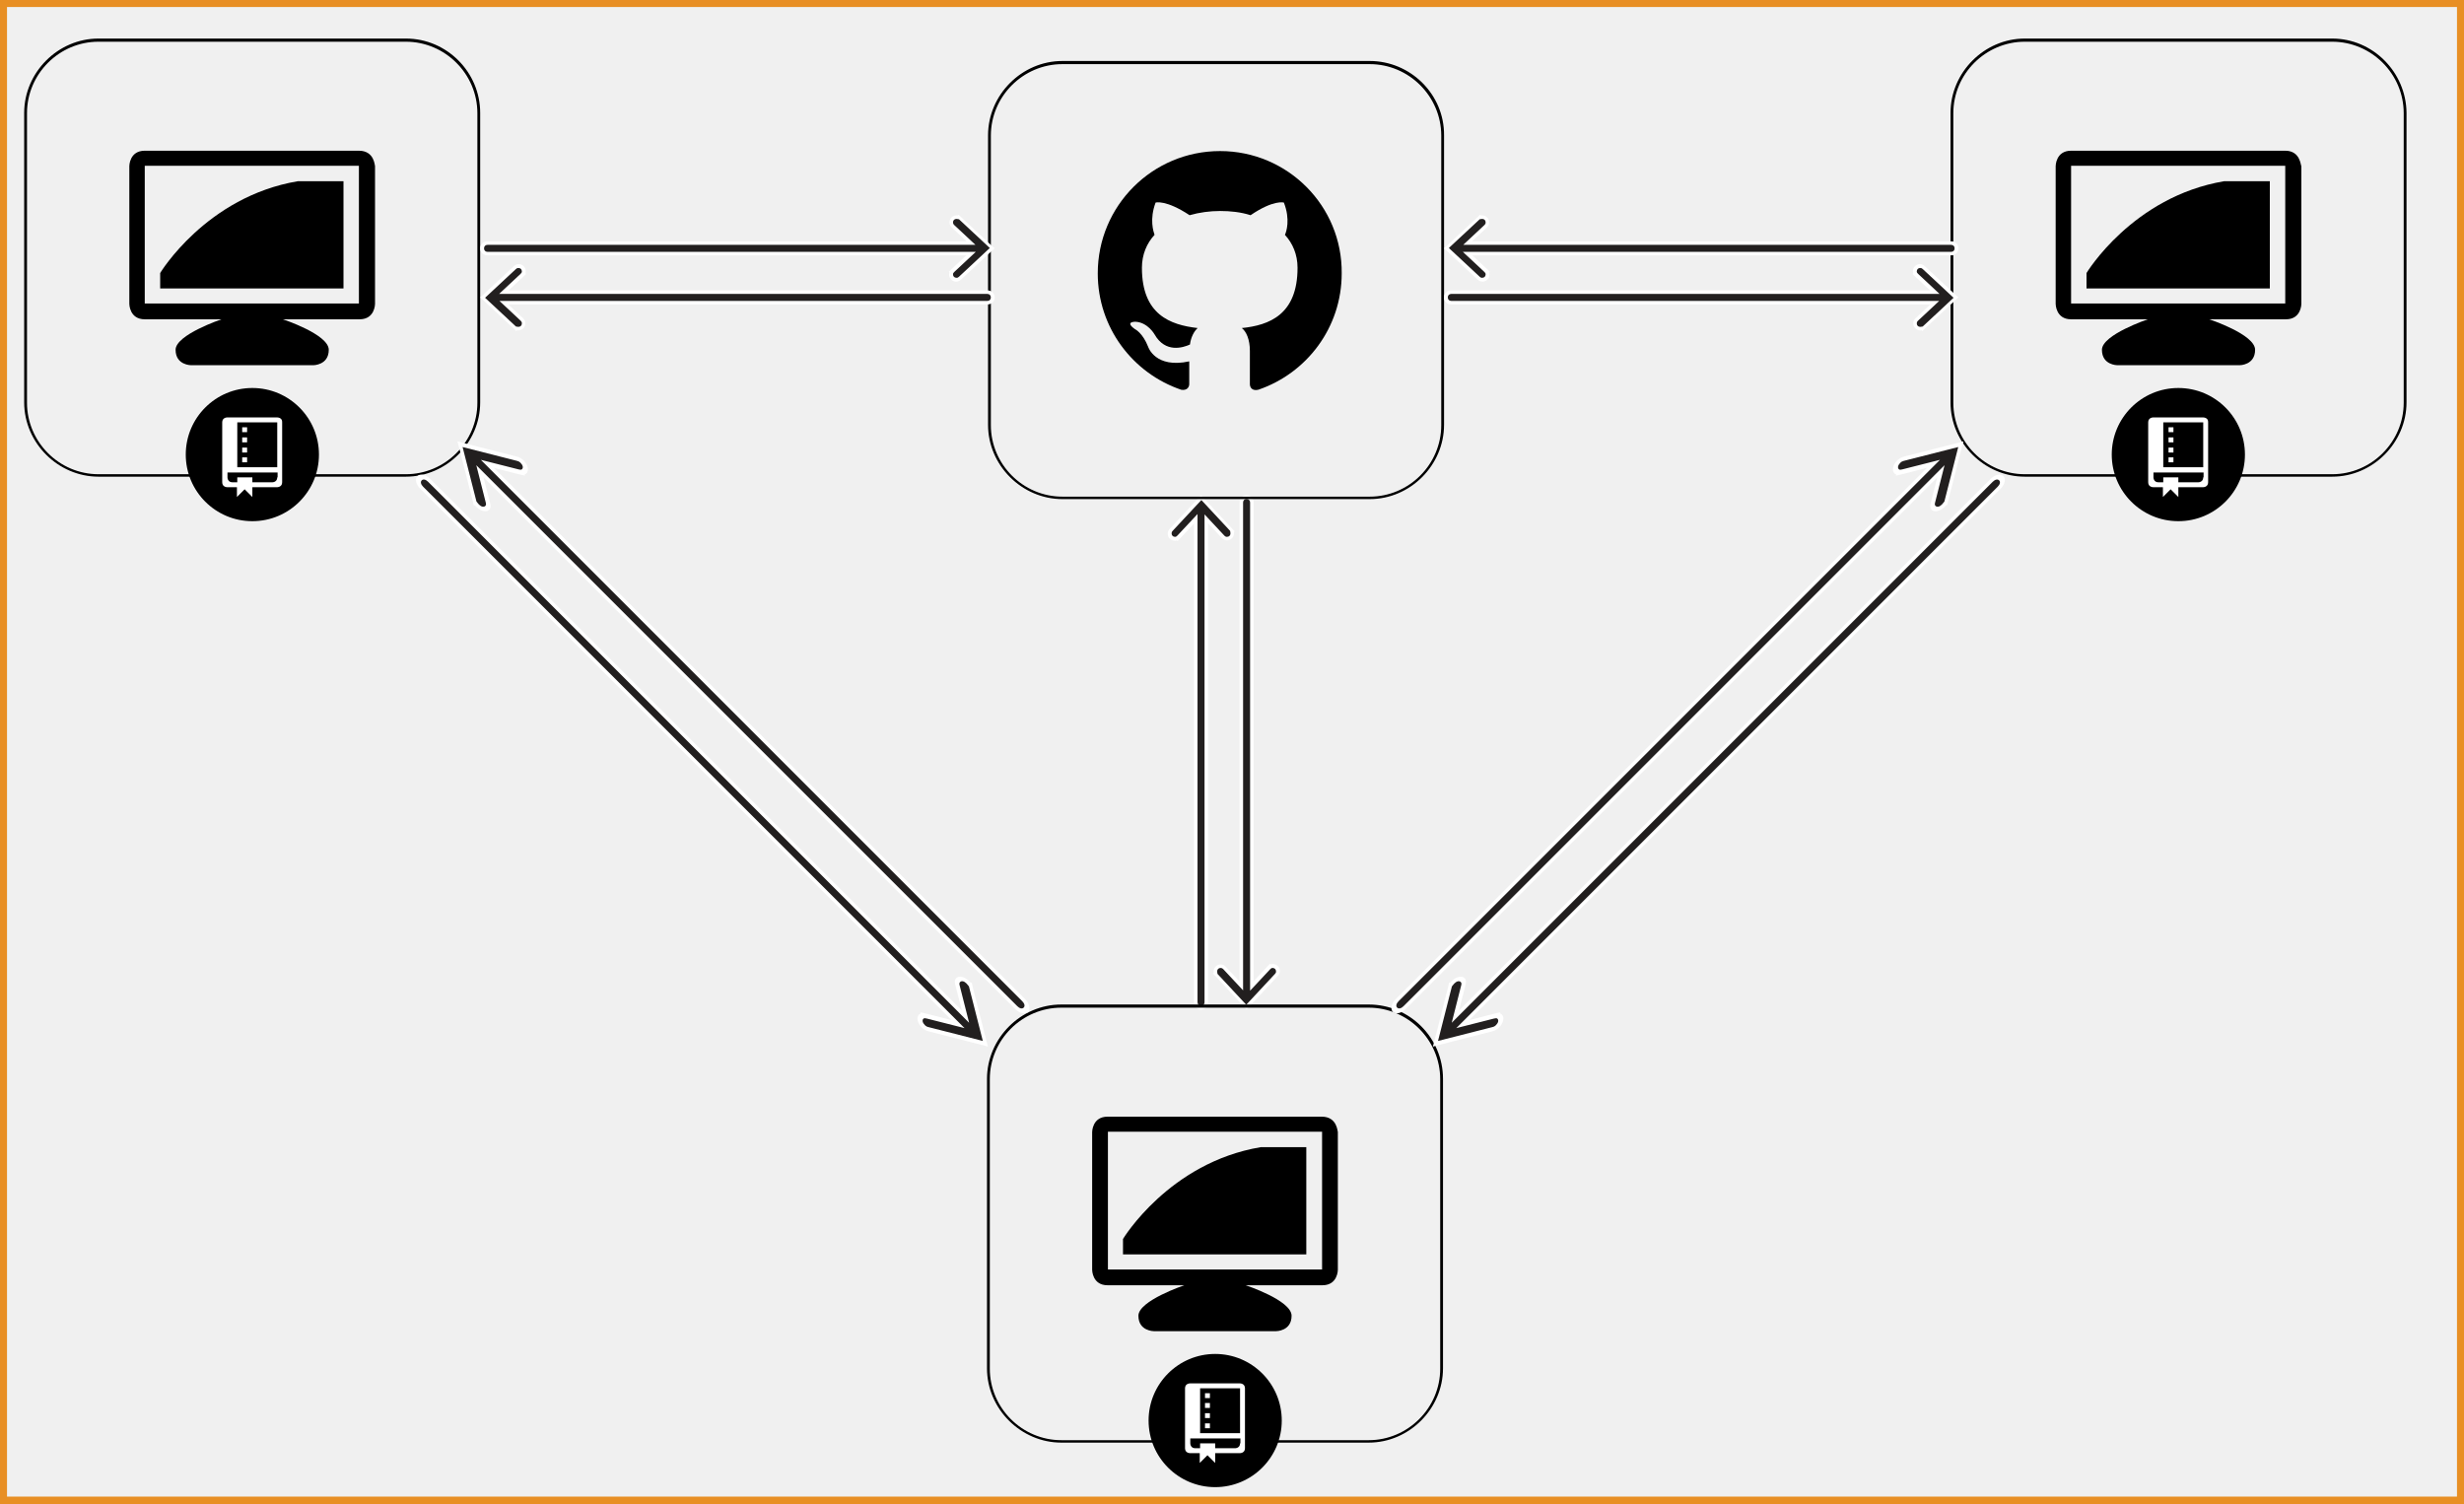
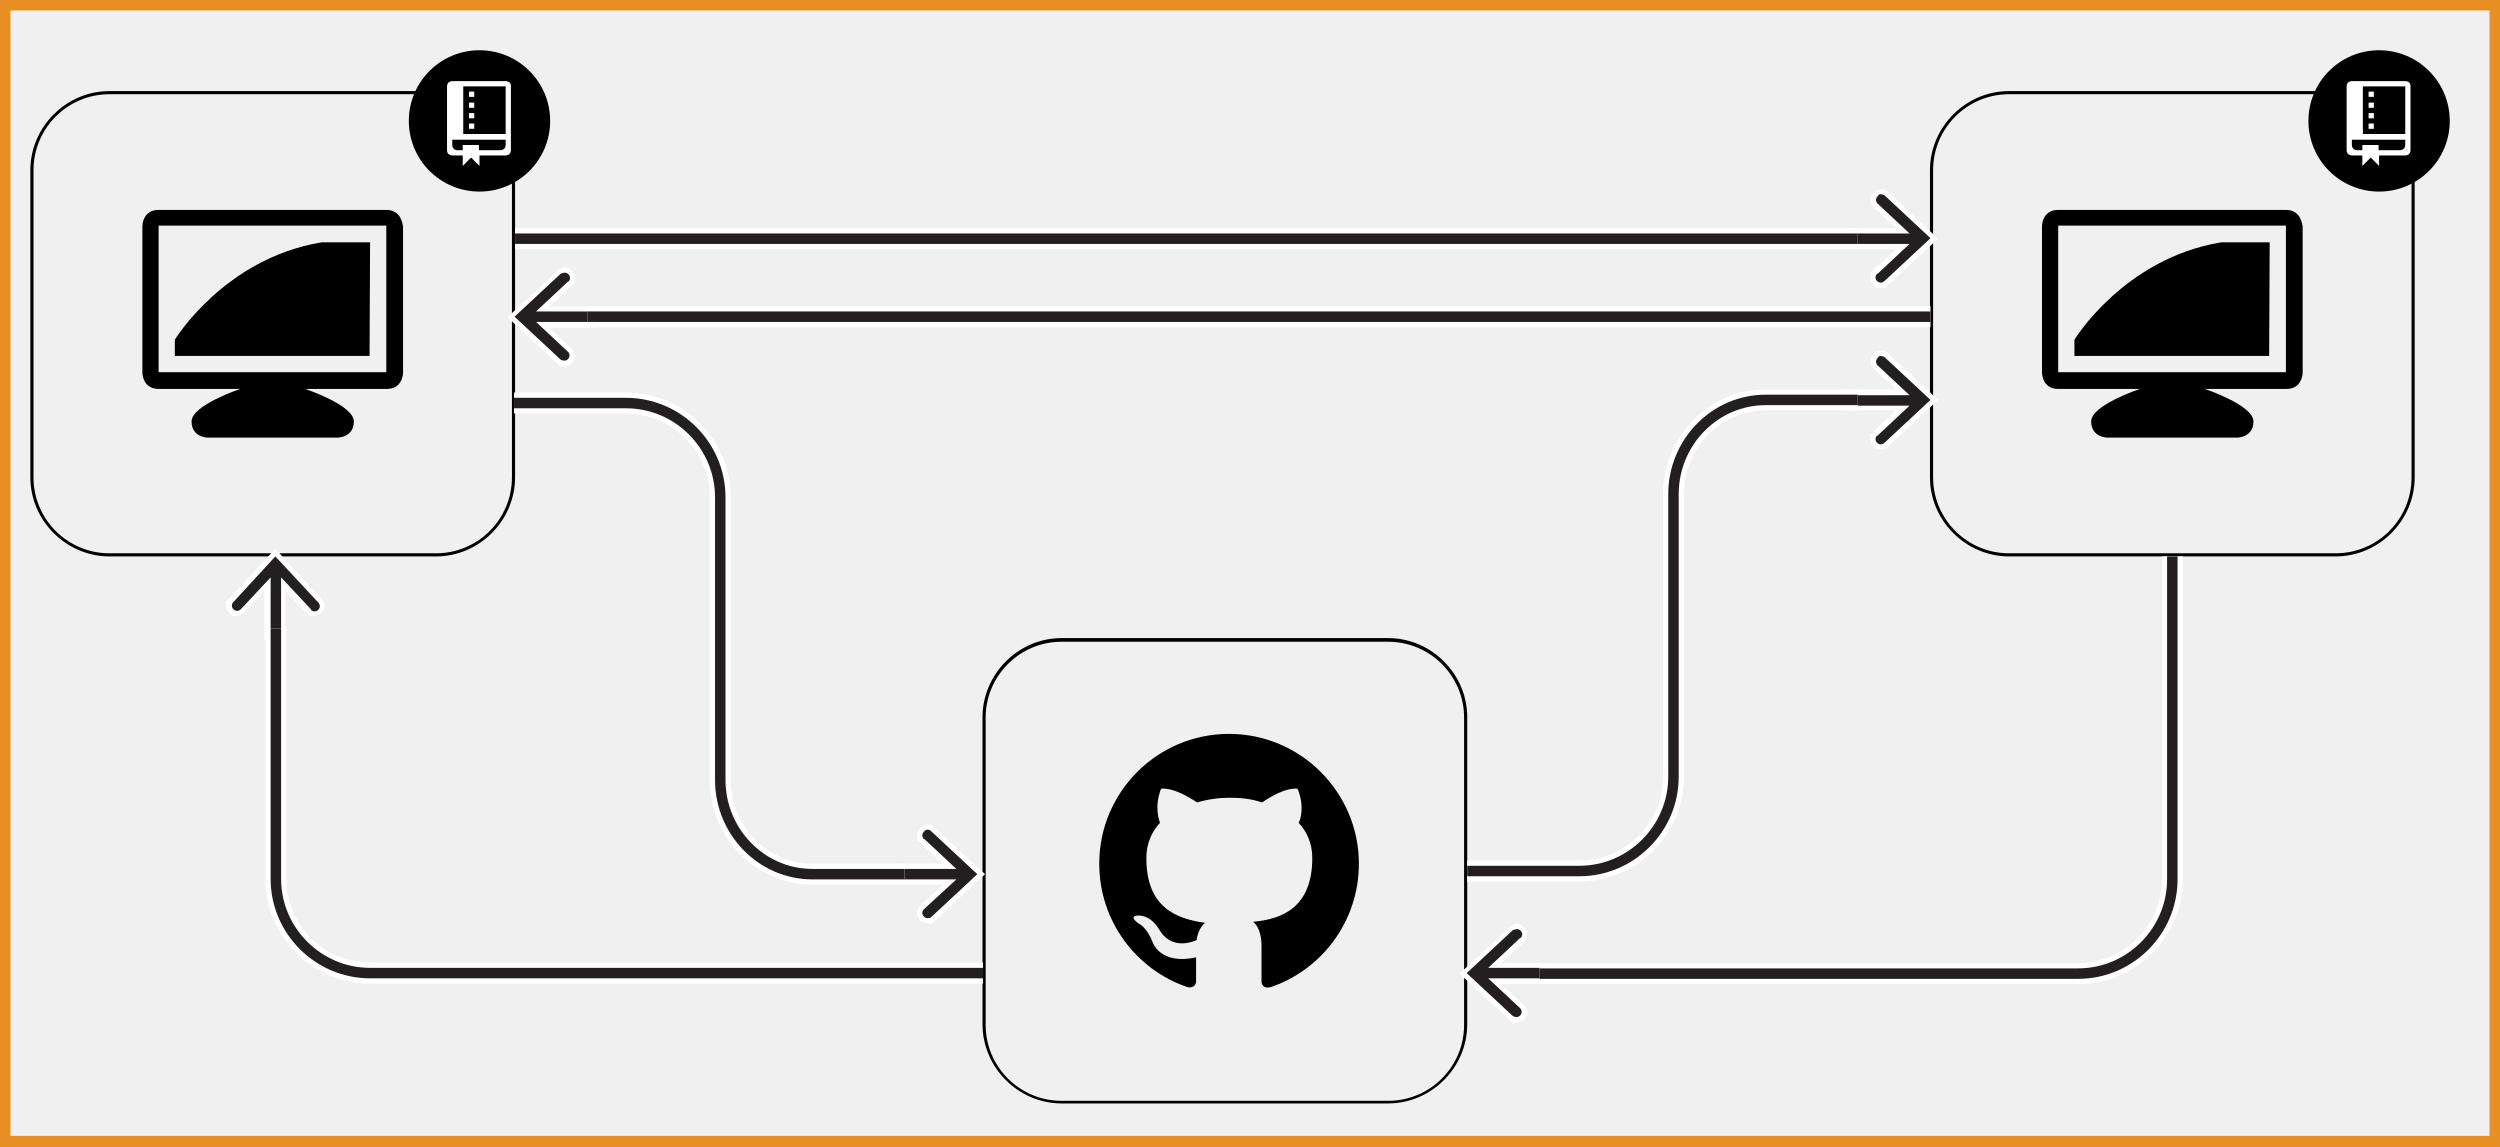
- <svg xmlns="http://www.w3.org/2000/svg" xmlns:xlink="http://www.w3.org/1999/xlink" version="1.1" id="Layer_1" x="0px" y="0px" viewBox="-218 14 703 429" enable-background="new -218 14 703 429" xml:space="preserve">
-   <symbol id="New_Symbol" viewBox="-73.4 -9.6 146.8 19.1">
-     <use xlink:href="#arrow" width="146.8" height="19.1" x="-73.4" y="-9.6" transform="matrix(1 0 0 1 1.955004e-04 -1.818989e-12)" overflow="visible" />
-   </symbol>
+ <svg xmlns="http://www.w3.org/2000/svg" version="1.1" id="Layer_1" x="0px" y="0px" viewBox="-218 97.6 477.6 219" enable-background="new -218 97.6 477.6 219" xml:space="preserve">
  <symbol id="arrow" viewBox="-73.4 -9.6 146.8 19.1">
    <g>
      <path fill="#221F1F" d="M62.5,9c0.4,0,0.8-0.2,1.1-0.4l9.2-8.5l-9.6-8.9l-0.1,0.1c-0.2-0.1-0.4-0.1-0.6-0.1    c-0.8,0-1.5,0.7-1.5,1.5c0,0.4,0.2,0.8,0.4,1.1l5.2,4.9h-138c-0.8,0-1.5,0.7-1.5,1.5s0.7,1.5,1.5,1.5h138L61,6.9L61.1,7    c-0.1,0.2-0.2,0.5-0.2,0.7C61,8.3,61.7,9,62.5,9z" />
      <path fill="#FFFFFF" d="M62.5-8.4c-0.6,0-1,0.4-1,1c0,0.3,0.1,0.5,0.3,0.7L67.9-1H-71.3c-0.6,0-1,0.4-1,1s0.4,1,1,1H68l-6.1,5.7    l0,0c-0.2,0.2-0.4,0.4-0.4,0.7c0,0.6,0.4,1,1,1c0.3,0,0.5-0.1,0.7-0.3l0,0L72-0.1l-8.8-8.2l0,0C63-8.3,62.8-8.4,62.5-8.4     M63.1-9.6l0.7,0.7l8.8,8.2L73.4,0l-0.8,0.7l-8.8,8.2c-0.4,0.4-0.9,0.6-1.4,0.6c-1.1,0-2-0.9-2-2c0-0.2,0-0.4,0.1-0.6l-0.2-0.2    L61,6l4.3-4H-71.4c-1.1,0-2-0.9-2-2s0.9-2,2-2H65.4l-4.3-4c-0.4-0.4-0.6-0.9-0.6-1.4c0-1.1,0.9-2,2-2c0.1,0,0.3,0,0.4,0L63.1-9.6    L63.1-9.6z" />
    </g>
  </symbol>
  <g id="boundary">
-     <path fill="none" stroke="#E88F24" stroke-width="4" stroke-miterlimit="10" d="M-218,14v429h703V14H-218z" />
+     <path fill="none" stroke="#E88F24" stroke-width="4" stroke-miterlimit="10" d="M-218,97.6v219h477.6v-219H-218z" />
  </g>
-   <g id="base">
-     <path d="M647.6,264.1H644v3.6h3.6V264.1z M647.6,257H644v3.6h3.6V257z M669,249.9h-35.7c0,0-3.6,0-3.6,3.6v42.8   c0,3.6,3.6,3.6,3.6,3.6h7.1v7.1l5.4-5.4l5.4,5.4v-7.1H669c0,0,3.6-0.1,3.6-3.6v-42.8C672.6,249.9,669,249.9,669,249.9z M669,292.7   c0,3.4-3.6,3.6-3.6,3.6h-14.3v-3.6h-10.7v3.6h-3.6c-3.6,0-3.6-3.6-3.6-3.6v-3.6H669V292.7z M669,285.5h-28.5v-32.1H669V285.5z    M647.6,278.4H644v3.6h3.6V278.4z M647.6,271.3H644v3.6h3.6V271.3z" />
-     <text transform="matrix(1 0 0 1 625.6602 354.5335)" fill="#221F1F" font-family="'HelveticaNeue-Light'" font-size="22.015">Repo</text>
-     <g id="border_4_">
-       <path d="M688.9,224.5c9.6,0,17.5,7.9,17.5,17.5v71c0,9.6-7.9,17.5-17.5,17.5h-75.4c-9.6,0-17.5-7.9-17.5-17.5v-71    c0-9.6,7.9-17.5,17.5-17.5H688.9 M688.9,223.7h-75.4c-10,0-18.2,8.3-18.2,18.2v71c0,10,8.3,18.2,18.2,18.2h75.4    c10,0,18.2-8.3,18.2-18.2v-71C707.1,231.9,698.9,223.7,688.9,223.7L688.9,223.7z" />
+   <g>
+     <path d="M16.8,237.8C3.1,237.8-8,248.9-8,262.6c0,11,7.1,20.3,16.9,23.6c1.2,0.2,1.6-0.6,1.6-1.1s0-2.6,0-4.6   c-6.9,1.5-8.3-2.9-8.3-2.9c-1.1-2.9-2.7-3.6-2.7-3.6c-2.2-1.6,0.1-1.5,0.1-1.5c2.5,0.1,3.8,2.6,3.8,2.6c2.2,3.8,5.8,2.7,7.2,2.1   c0.2-1.6,0.9-2.7,1.6-3.3C6.7,273.1,1,271,1,261.5c0-2.7,1-5,2.6-6.7c-0.2-0.6-1.1-3.1,0.2-6.5c0,0,2.1-0.6,6.9,2.6   c2-0.6,4.1-0.9,6.2-0.9s4.2,0.2,6.2,0.9c4.7-3.2,6.8-2.6,6.8-2.6c1.4,3.4,0.5,6,0.2,6.5c1.6,1.7,2.6,4,2.6,6.7   c0,9.5-5.8,11.7-11.3,12.2c0.9,0.7,1.6,2.3,1.6,4.6c0,3.3,0,6,0,6.8c0,0.6,0.4,1.4,1.7,1.1c9.8-3.3,16.9-12.6,16.9-23.6   C41.6,249,30.5,237.8,16.8,237.8z" />
+     <g id="border_1_">
+       <path d="M47.2,220.2c8,0,14.5,6.5,14.5,14.5v58.7c0,8-6.5,14.5-14.5,14.5h-62.4c-8,0-14.5-6.5-14.5-14.5v-58.7    c0-8,6.5-14.5,14.5-14.5L47.2,220.2 M47.2,219.5h-62.4c-8.3,0-15.1,6.9-15.1,15.1v58.7c0,8.3,6.9,15.1,15.1,15.1h62.4    c8.3,0,15.1-6.9,15.1-15.1v-58.7C62.3,226.3,55.4,219.5,47.2,219.5L47.2,219.5z" />
    </g>
  </g>
-   <text transform="matrix(1.0483 0 0 1 602.9092 198.0791)" fill="#231F20" font-family="'ApexNew-Book'" font-size="11.709">Clone</text>
-   <use xlink:href="#arrow" width="146.8" height="19.1" x="-73.4" y="-9.6" transform="matrix(4.489659e-11 1 1 -4.489659e-11 137.6634 228.6665)" overflow="visible" />
-   <use xlink:href="#arrow" width="146.8" height="19.1" x="-73.4" y="-9.6" transform="matrix(-1.346898e-10 -1 -1 1.346898e-10 124.6634 228.6665)" overflow="visible" />
  <g>
-     <path d="M130.1,57.1c-19.3,0-34.9,15.6-34.9,34.9c0,15.5,10,28.5,23.8,33.2c1.7,0.3,2.3-0.8,2.3-1.6c0-0.8,0-3.6,0-6.5   c-9.7,2.1-11.7-4.1-11.7-4.1c-1.6-4.1-3.8-5.1-3.8-5.1c-3.1-2.2,0.2-2.1,0.2-2.1c3.5,0.2,5.4,3.6,5.4,3.6c3.1,5.4,8.1,3.8,10.1,2.9   c0.3-2.2,1.2-3.8,2.2-4.7c-7.8-0.9-15.9-3.8-15.9-17.2c0-3.8,1.4-7,3.6-9.4c-0.3-0.9-1.5-4.4,0.3-9.2c0,0,2.9-0.9,9.7,3.6   c2.8-0.8,5.8-1.2,8.7-1.2c2.9,0,5.9,0.3,8.7,1.2c6.6-4.5,9.5-3.6,9.5-3.6c1.9,4.8,0.7,8.4,0.3,9.2c2.2,2.4,3.6,5.6,3.6,9.4   c0,13.4-8.1,16.4-15.9,17.2c1.3,1,2.3,3.3,2.3,6.5c0,4.7,0,8.4,0,9.5c0,0.9,0.6,2,2.4,1.6c13.8-4.7,23.8-17.7,23.8-33.2   C165,72.8,149.4,57.1,130.1,57.1z" />
-     <g id="border_1_">
-       <path d="M172.8,32.3c11.2,0,20.4,9.2,20.4,20.4v82.6c0,11.2-9.2,20.4-20.4,20.4H85.1c-11.2,0-20.4-9.2-20.4-20.4V52.7    c0-11.2,9.2-20.4,20.4-20.4L172.8,32.3 M172.8,31.4H85.1c-11.6,0-21.2,9.7-21.2,21.2v82.6c0,11.6,9.7,21.2,21.2,21.2h87.7    c11.6,0,21.2-9.7,21.2-21.2V52.6C194.1,40.9,184.4,31.4,172.8,31.4L172.8,31.4z" />
+     <g>
+       <g id="border_2_">
+         <path d="M228.2,115.6c8,0,14.5,6.5,14.5,14.5v58.7c0,8-6.5,14.5-14.5,14.5h-62.4c-8,0-14.5-6.5-14.5-14.5v-58.7     c0-8,6.5-14.5,14.5-14.5H228.2 M228.2,115h-62.4c-8.3,0-15.1,6.9-15.1,15.1v58.7c0,8.3,6.9,15.1,15.1,15.1h62.4     c8.3,0,15.1-6.9,15.1-15.1v-58.7C243.2,121.8,236.5,115,228.2,115L228.2,115z" />
+       </g>
+       <path d="M218.7,137.7c-3.1,0-43.5,0-43.5,0c-3.1,0-3.1,3.1-3.1,3.1v28c0,0,0,3.1,3.1,3.1h15.6c0,0-9.3,3.1-9.3,6.2    c0,3.1,3.1,3.1,3.1,3.1h24.8c0,0,3.1,0,3.1-3.1c0-3.1-9.3-6.2-9.3-6.2h15.6c3.1,0,3.1-3.1,3.1-3.1v-28    C221.8,140.9,221.8,137.7,218.7,137.7z M218.7,168.7h-43.5v-28h43.5V168.7z M215.6,143.9h-9.3c-18.6,3.1-28,18.6-28,18.6v3.1h37.2    L215.6,143.9L215.6,143.9z" />
+     </g>
+     <g>
+       <circle cx="236.5" cy="120.7" r="13.5" />
+       <path fill="#FFFFFF" d="M235.5,117.2h-1v1h1V117.2z M235.5,115.1h-1v1h1V115.1z M241.5,113.1h-10.2c0,0-1,0-1,1v12.2c0,1,1,1,1,1    h2v2l1.6-1.6l1.6,1.6v-2h5c0,0,1,0,1-1v-12.2C242.6,113.1,241.5,113.1,241.5,113.1z M241.5,125.3c0,1-1,1-1,1h-4.1v-1h-3.1v1h-1    c-1,0-1-1-1-1v-1h10.2L241.5,125.3L241.5,125.3z M241.5,123.2h-8.1v-9.1h8.1V123.2z M235.5,121.2h-1v1h1V121.2z M235.5,119.2h-1v1    h1V119.2z" />
    </g>
  </g>
  <g>
    <g>
      <g id="border_3_">
-         <path d="M172.5,301.5c11.2,0,20.4,9.2,20.4,20.4v82.6c0,11.2-9.2,20.4-20.4,20.4H84.8c-11.2,0-20.4-9.2-20.4-20.4v-82.6     c0-11.2,9.2-20.4,20.4-20.4H172.5 M172.5,300.6H84.8c-11.6,0-21.2,9.7-21.2,21.2v82.6c0,11.6,9.7,21.2,21.2,21.2h87.7     c11.6,0,21.2-9.7,21.2-21.2v-82.6C193.7,310.1,184.2,300.6,172.5,300.6L172.5,300.6z" />
+         <path d="M-134.7,115.6c8,0,14.5,6.5,14.5,14.5v58.7c0,8-6.5,14.5-14.5,14.5h-62.4c-8,0-14.5-6.5-14.5-14.5v-58.7     c0-8,6.5-14.5,14.5-14.5H-134.7 M-134.7,115h-62.4c-8.3,0-15.1,6.9-15.1,15.1v58.7c0,8.3,6.9,15.1,15.1,15.1h62.4     c8.3,0,15.1-6.9,15.1-15.1v-58.7C-119.7,121.8-126.4,115-134.7,115L-134.7,115z" />
      </g>
-       <path d="M159.1,332.6c-4.4,0-61.1,0-61.1,0c-4.4,0-4.4,4.4-4.4,4.4v39.3c0,0,0,4.4,4.4,4.4h21.9c0,0-13.1,4.4-13.1,8.7    c0,4.4,4.4,4.4,4.4,4.4h34.9c0,0,4.4,0,4.4-4.4s-13.1-8.7-13.1-8.7h21.9c4.4,0,4.4-4.4,4.4-4.4V337    C163.6,337,163.6,332.6,159.1,332.6z M159.1,376.2H98.1v-39.3h61.1V376.2z M154.8,341.3h-13.1c-26.2,4.4-39.3,26.2-39.3,26.2v4.4    h52.3v-30.6H154.8z" />
+       <path d="M-144.2,137.7c-3.1,0-43.5,0-43.5,0c-3.1,0-3.1,3.1-3.1,3.1v28c0,0,0,3.1,3.1,3.1h15.6c0,0-9.3,3.1-9.3,6.2    c0,3.1,3.1,3.1,3.1,3.1h24.8c0,0,3.1,0,3.1-3.1c0-3.1-9.3-6.2-9.3-6.2h15.6c3.1,0,3.1-3.1,3.1-3.1v-28    C-141.1,140.9-141.1,137.7-144.2,137.7z M-144.2,168.7h-43.5v-28h43.5V168.7z M-147.3,143.9h-9.3c-18.6,3.1-28,18.6-28,18.6v3.1    h37.2L-147.3,143.9L-147.3,143.9z" />
    </g>
    <g>
-       <circle cx="128.7" cy="419.3" r="19" />
-       <path fill="#FFFFFF" d="M127.2,414.3h-1.4v1.4h1.4V414.3z M127.2,411.5h-1.4v1.4h1.4V411.5z M135.8,408.7h-14.3c0,0-1.4,0-1.4,1.4    v17.1c0,1.4,1.4,1.4,1.4,1.4h2.8v2.8l2.2-2.2l2.2,2.2v-2.8h7.1c0,0,1.4,0,1.4-1.4v-17.1C137.2,408.7,135.8,408.7,135.8,408.7z     M135.8,425.8c0,1.4-1.4,1.4-1.4,1.4h-5.7v-1.4h-4.3v1.4h-1.4c-1.4,0-1.4-1.4-1.4-1.4v-1.4h14.3V425.8z M135.8,422.9h-11.4v-12.8    h11.4V422.9z M127.2,420.1h-1.4v1.4h1.4V420.1z M127.2,417.2h-1.4v1.4h1.4V417.2z" />
+       <circle cx="-126.4" cy="120.7" r="13.5" />
+       <path fill="#FFFFFF" d="M-127.4,117.2h-1v1h1V117.2z M-127.4,115.1h-1v1h1V115.1z M-121.4,113.1h-10.2c0,0-1,0-1,1v12.2    c0,1,1,1,1,1h2v2l1.6-1.6l1.6,1.6v-2h5c0,0,1,0,1-1v-12.2C-120.3,113.1-121.4,113.1-121.4,113.1z M-121.4,125.3c0,1-1,1-1,1h-4.1    v-1h-3.1v1h-1c-1,0-1-1-1-1v-1h10.2L-121.4,125.3L-121.4,125.3z M-121.4,123.2h-8.1v-9.1h8.1V123.2z M-127.4,121.2h-1v1h1V121.2z     M-127.4,119.2h-1v1h1V119.2z" />
    </g>
  </g>
  <g>
    <g>
-       <g id="border_6_">
-         <path d="M-102.2,25.9c11.2,0,20.4,9.2,20.4,20.4v82.6c0,11.2-9.2,20.4-20.4,20.4h-87.7c-11.2,0-20.4-9.2-20.4-20.4V46.3     c0-11.2,9.2-20.4,20.4-20.4L-102.2,25.9 M-102.2,25h-87.7c-11.6,0-21.2,9.7-21.2,21.2v82.6c0,11.6,9.7,21.2,21.2,21.2h87.7     c11.6,0,21.2-9.7,21.2-21.2V46.2C-81,34.6-90.5,25-102.2,25L-102.2,25z" />
-       </g>
-       <path d="M-115.6,57c-4.4,0-61.1,0-61.1,0c-4.4,0-4.4,4.4-4.4,4.4v39.3c0,0,0,4.4,4.4,4.4h21.9c0,0-13.1,4.4-13.1,8.7    c0,4.4,4.4,4.4,4.4,4.4h34.9c0,0,4.4,0,4.4-4.4s-13.1-8.7-13.1-8.7h21.9c4.4,0,4.4-4.4,4.4-4.4V61.4    C-111.1,61.4-111.1,57-115.6,57z M-115.6,100.6h-61.1V61.3h61.1V100.6z M-119.9,65.7H-133c-26.2,4.4-39.3,26.2-39.3,26.2v4.4h52.3    V65.7H-119.9z" />
+       <path fill="#231F20" d="M141.3,182.9c-0.4,0-0.8-0.2-1.1-0.4c-0.3-0.3-0.4-0.7-0.4-1.1c0-0.3,0.1-0.5,0.2-0.7l0,0l0.4-0.3l5.2-4.8    h-10.1v-3h10.1l-5.2-4.8c-0.3-0.3-0.5-0.7-0.5-1.1c0-0.4,0.2-0.8,0.4-1.1c0.3-0.3,0.7-0.4,1-0.4c0.2,0,0.4,0,0.6,0.1l0.1-0.1    l0.4,0.3l9.2,8.5l-9.2,8.5C142.1,182.8,141.7,182.9,141.3,182.9z" />
+       <path fill="#FFFFFF" d="M141.3,165.6c0.2,0,0.5,0.1,0.7,0.2l0,0l8.8,8.2l-8.8,8.2c-0.2,0.2-0.5,0.3-0.7,0.3s-0.5-0.1-0.7-0.3    c-0.4-0.4-0.4-1,0-1.4c0,0,0,0,0.1,0l0,0l6.1-5.7h-10.9c0-0.7,0-1.3,0-2h10.9l-6.1-5.7c-0.4-0.4-0.4-1,0-1.4    C140.8,165.7,141.1,165.6,141.3,165.6 M141.9,164.4l-0.2,0.2c-0.1,0-0.3,0-0.4,0c-0.5,0-1,0.2-1.4,0.6c-0.4,0.4-0.6,0.9-0.6,1.4    c0,0.5,0.2,1,0.6,1.4l4.3,4h-8.3h-1v1v2v1h1h8.3l-4.3,4l-0.7,0.7l0.2,0.2c-0.1,0.2-0.1,0.4-0.1,0.6c0,0.5,0.2,1,0.6,1.4    c0.4,0.4,0.9,0.6,1.4,0.6c0.5,0,1-0.2,1.4-0.6l8.8-8.2l0.8-0.7l-0.8-0.7l-8.8-8.2L141.9,164.4L141.9,164.4z" />
    </g>
    <g>
-       <circle cx="-146" cy="143.7" r="19" />
-       <path fill="#FFFFFF" d="M-147.5,138.8h-1.4v1.4h1.4V138.8z M-147.5,135.9h-1.4v1.4h1.4V135.9z M-138.9,133.1h-14.3    c0,0-1.4,0-1.4,1.4v17.1c0,1.4,1.4,1.4,1.4,1.4h2.8v2.8l2.2-2.2l2.2,2.2v-2.8h7.1c0,0,1.4,0,1.4-1.4v-17.1    C-137.4,133.1-138.9,133.1-138.9,133.1z M-138.9,150.2c0,1.4-1.4,1.4-1.4,1.4h-5.7v-1.4h-4.3v1.4h-1.4c-1.4,0-1.4-1.4-1.4-1.4    v-1.4h14.3V150.2z M-138.9,147.3h-11.4v-12.8h11.4V147.3z M-147.5,144.5h-1.4v1.4h1.4V144.5z M-147.5,141.7h-1.4v1.4h1.4V141.7z" />
+       <path fill="none" stroke="#FFFFFF" stroke-width="4" stroke-miterlimit="10" d="M136.9,174c0,0-7.9,0-17.6,0s-17.6,8.1-17.6,18v54    c0,9.9-8.1,18-18,18H62.3" />
+       <path fill="none" stroke="#231F20" stroke-width="2" stroke-miterlimit="10" d="M136.9,174c0,0-7.9,0-17.6,0s-17.6,8.1-17.6,18v54    c0,9.9-8.1,18-18,18H62.3" />
    </g>
  </g>
  <g>
    <g>
-       <g id="border_5_">
-         <path d="M447.4,25.9c11.2,0,20.4,9.2,20.4,20.4v82.6c0,11.2-9.2,20.4-20.4,20.4h-87.7c-11.2,0-20.4-9.2-20.4-20.4V46.3     c0-11.2,9.2-20.4,20.4-20.4L447.4,25.9 M447.4,25h-87.7c-11.6,0-21.2,9.7-21.2,21.2v82.6c0,11.6,9.7,21.2,21.2,21.2h87.7     c11.6,0,21.2-9.7,21.2-21.2V46.2C468.5,34.6,459,25,447.4,25L447.4,25z" />
-       </g>
-       <path d="M434,57c-4.4,0-61.1,0-61.1,0c-4.4,0-4.4,4.4-4.4,4.4v39.3c0,0,0,4.4,4.4,4.4h21.9c0,0-13.1,4.4-13.1,8.7    c0,4.4,4.4,4.4,4.4,4.4h34.9c0,0,4.4,0,4.4-4.4s-13.1-8.7-13.1-8.7h21.9c4.4,0,4.4-4.4,4.4-4.4V61.4C438.4,61.4,438.4,57,434,57z     M434,100.6h-61.1V61.3H434V100.6z M429.7,65.7h-13.1c-26.2,4.4-39.3,26.2-39.3,26.2v4.4h52.3V65.7H429.7z" />
+       <path fill="#231F20" d="M71.7,292.5c-0.2,0-0.4,0-0.6-0.1l-0.1,0.1l-0.4-0.3l-9.2-8.5l9.2-8.5c0.3-0.3,0.6-0.4,1-0.4    s0.8,0.2,1.1,0.4c0.3,0.3,0.4,0.7,0.4,1.1c0,0.3-0.1,0.5-0.2,0.7l0,0l-0.4,0.4l-5.2,4.8h10.1v3H67.5l5.2,4.8    c0.3,0.3,0.5,0.7,0.5,1.1s-0.2,0.8-0.4,1.1C72.5,292.3,72.1,292.5,71.7,292.5z" />
+       <path fill="#FFFFFF" d="M71.8,275.1c0.3,0,0.5,0.1,0.7,0.3c0.4,0.4,0.4,1,0,1.4c0,0,0,0-0.1,0l0,0l-6.1,5.7h10.9c0,0.7,0,1.3,0,2    H66.3l6.1,5.7c0.4,0.4,0.4,1,0,1.4c-0.2,0.2-0.4,0.3-0.7,0.3c-0.2,0-0.5-0.1-0.7-0.2l0,0l-8.8-8.2l8.8-8.2    C71.3,275.2,71.5,275.1,71.8,275.1 M71.8,274.1c-0.5,0-1,0.2-1.4,0.6l-8.8,8.2l-0.8,0.7l0.8,0.7l8.8,8.2l0.7,0.7l0.2-0.2    c0.1,0,0.3,0,0.4,0c0.5,0,1-0.2,1.4-0.6c0.4-0.4,0.6-0.9,0.6-1.4c0-0.5-0.2-1-0.6-1.4l-4.3-4h8.3h1v-1v-2v-1h-1h-8.3l4.3-4    l0.7-0.7l-0.2-0.2c0.1-0.2,0.1-0.4,0.1-0.6c0-0.5-0.2-1-0.6-1.4C72.8,274.3,72.3,274.1,71.8,274.1L71.8,274.1z" />
    </g>
    <g>
-       <circle cx="403.5" cy="143.7" r="19" />
-       <path fill="#FFFFFF" d="M402.1,138.8h-1.4v1.4h1.4V138.8z M402.1,135.9h-1.4v1.4h1.4V135.9z M410.6,133.1h-14.3c0,0-1.4,0-1.4,1.4    v17.1c0,1.4,1.4,1.4,1.4,1.4h2.8v2.8l2.2-2.2l2.2,2.2v-2.8h7.1c0,0,1.4,0,1.4-1.4v-17.1C412.1,133.1,410.6,133.1,410.6,133.1z     M410.6,150.2c0,1.4-1.4,1.4-1.4,1.4h-5.7v-1.4h-4.3v1.4h-1.4c-1.4,0-1.4-1.4-1.4-1.4v-1.4h14.3V150.2z M410.6,147.3h-11.4v-12.8    h11.4V147.3z M402.1,144.5h-1.4v1.4h1.4V144.5z M402.1,141.7h-1.4v1.4h1.4V141.7z" />
+       <path fill="none" stroke="#FFFFFF" stroke-width="4" stroke-miterlimit="10" d="M76.1,283.6H179c9.9,0,18-8.1,18-18v-61.7" />
+       <path fill="none" stroke="#231F20" stroke-width="2" stroke-miterlimit="10" d="M76.1,283.6H179c9.9,0,18-8.1,18-18v-61.7" />
    </g>
  </g>
-   <use xlink:href="#arrow" width="146.8" height="19.1" x="-73.4" y="-9.6" transform="matrix(1 0 0 -1 681.3 132.5117)" overflow="visible" />
-   <use xlink:href="#arrow" width="146.8" height="19.1" x="-73.4" y="-9.6" transform="matrix(1 0 0 -1 267.37 98.8575)" overflow="visible" />
-   <use xlink:href="#arrow" width="146.8" height="19.1" x="-73.4" y="-9.6" transform="matrix(-1 0 0 1 267.37 84.8575)" overflow="visible" />
-   <use xlink:href="#arrow" width="146.8" height="19.1" x="-73.4" y="-9.6" transform="matrix(1 0 0 1 -7.6002 84.8575)" overflow="visible" />
-   <use xlink:href="#arrow" width="146.8" height="19.1" x="-73.4" y="-9.6" transform="matrix(-1 0 0 -1 -7.6002 98.8575)" overflow="visible" />
-   <use xlink:href="#New_Symbol" width="146.8" height="19.1" x="-73.4" y="-9.6" transform="matrix(1.1089 -1.1089 -0.7071 -0.7071 260.7939 221.3111)" overflow="visible" />
-   <use xlink:href="#New_Symbol" width="146.8" height="19.1" x="-73.4" y="-9.6" transform="matrix(-1.1089 1.1089 0.7071 0.7071 272.1901 231.2219)" overflow="visible" />
-   <use xlink:href="#New_Symbol" width="146.8" height="19.1" x="-73.4" y="-9.6" transform="matrix(-1.1089 -1.1089 0.7071 -0.7071 -6.1081 221.3111)" overflow="visible" />
-   <use xlink:href="#New_Symbol" width="146.8" height="19.1" x="-73.4" y="-9.6" transform="matrix(1.1089 1.1089 -0.7071 0.7071 -17.5043 231.2219)" overflow="visible" />
+   <g>
+     <g>
+       <path fill="#231F20" d="M-166.9,219.3v-10.1l-4.8,5.2c-0.3,0.3-0.7,0.5-1.1,0.5s-0.8-0.2-1.1-0.4c-0.4-0.4-0.5-1.1-0.3-1.6    l-0.1-0.1l0.3-0.4l8.5-9.2l8.5,9.2c0.6,0.6,0.6,1.5,0,2.1c-0.3,0.3-0.7,0.4-1.1,0.4c-0.3,0-0.5-0.1-0.7-0.2l0,0l-0.3-0.4l-4.8-5.2    v10.1H-166.9z" />
+       <path fill="#FFFFFF" d="M-165.4,203.9l8.2,8.8c0.4,0.4,0.4,1,0,1.4c-0.2,0.2-0.5,0.3-0.7,0.3s-0.5-0.1-0.7-0.3c0,0,0,0,0-0.1l0,0    l-5.7-6.1v10.9c-0.7,0-1.3,0-2,0v-10.9l-5.7,6.1c-0.2,0.2-0.5,0.3-0.7,0.3s-0.5-0.1-0.7-0.3c-0.4-0.4-0.4-1,0-1.4l0,0    L-165.4,203.9 M-165.4,202.4l-0.7,0.8l-8.2,8.8l-0.7,0.7l0.2,0.2c-0.1,0.6,0.1,1.3,0.5,1.8c0.4,0.4,0.9,0.6,1.4,0.6    c0.5,0,1-0.2,1.4-0.6l4-4.3v8.3v1h1h2h1v-1v-8.3l4,4.3l0.7,0.7l0.2-0.2c0.2,0.1,0.4,0.1,0.6,0.1c0.5,0,1-0.2,1.4-0.6    c0.4-0.4,0.6-0.9,0.6-1.4c0-0.5-0.2-1-0.6-1.4l-8.2-8.8L-165.4,202.4L-165.4,202.4z" />
+     </g>
+     <g>
+       <path fill="none" stroke="#FFFFFF" stroke-width="4" stroke-miterlimit="10" d="M-165.3,217.7l0,47.8c0,9.9,8.1,18,18,18h117.1" />
+       <path fill="none" stroke="#231F20" stroke-width="2" stroke-miterlimit="10" d="M-165.3,217.7l0,47.8c0,9.9,8.1,18,18,18h117.1" />
+     </g>
+   </g>
+   <g>
+     <g>
+       <path fill="#231F20" d="M-40.7,273.5c-0.4,0-0.8-0.2-1-0.4c-0.3-0.3-0.4-0.7-0.4-1.1s0.2-0.8,0.4-1.1l5.2-4.9h-10.1v-3h10.1    l-5.2-4.9l0,0l0,0l-0.3-0.3l0-0.1c-0.1-0.2-0.2-0.5-0.2-0.7c0-0.4,0.2-0.8,0.4-1.1c0.3-0.3,0.7-0.4,1.1-0.4c0.4,0,0.8,0.2,1.1,0.4    l9.2,8.5l-9.6,8.9l-0.1-0.1C-40.3,273.5-40.5,273.5-40.7,273.5z" />
+       <path fill="#FFFFFF" d="M-40.8,256.1c0.3,0,0.5,0.1,0.7,0.3l8.8,8.2l-8.8,8.2l0,0c-0.2,0.2-0.4,0.2-0.7,0.2    c-0.3,0-0.5-0.1-0.7-0.3c-0.4-0.4-0.4-1,0-1.4l6.2-5.7h-10.9c0-0.7,0-1.3,0-2h10.9l-6.1-5.7l0,0c0,0,0,0-0.1,0    c-0.4-0.4-0.4-1,0-1.4C-41.3,256.2-41,256.1-40.8,256.1 M-40.8,255.1c-0.5,0-1,0.2-1.4,0.6c-0.4,0.4-0.6,0.9-0.6,1.4    c0,0.2,0,0.4,0.1,0.6l-0.2,0.2l0.7,0.7l0,0l0,0l0,0l4.3,4h-8.3h-1v1v2v1h1h8.3l-4.3,4c-0.4,0.4-0.6,0.9-0.6,1.4    c0,0.5,0.2,1,0.6,1.4c0.4,0.4,0.9,0.6,1.4,0.6c0.1,0,0.3,0,0.4,0l0.2,0.2l0.8-0.7l8.8-8.2l0.8-0.7l-0.8-0.7l-8.8-8.2    C-39.7,255.3-40.2,255.1-40.8,255.1L-40.8,255.1z" />
+     </g>
+     <g>
+       <path fill="none" stroke="#FFFFFF" stroke-width="4" stroke-miterlimit="10" d="M-119.8,174.6h21.4c9.9,0,18,8.1,18,18v54    c0,9.9,7.9,18,17.6,18s17.6,0,17.6,0" />
+       <path fill="none" stroke="#231F20" stroke-width="2" stroke-miterlimit="10" d="M-119.8,174.6h21.4c9.9,0,18,8.1,18,18v54    c0,9.9,7.9,18,17.6,18s17.6,0,17.6,0" />
+     </g>
+   </g>
+   <g>
+     <g>
+       <path fill="#231F20" d="M-110.1,167.1c-0.2,0-0.4,0-0.6-0.1l-0.1,0.1l-0.4-0.3l-9.2-8.5l9.2-8.5c0.3-0.3,0.6-0.4,1-0.4    s0.8,0.2,1.1,0.4c0.3,0.3,0.4,0.7,0.4,1.1c0,0.3-0.1,0.5-0.2,0.7l0,0l-0.3,0.3l-5.2,4.8h10.1v3h-10.1l5.2,4.8    c0.3,0.3,0.5,0.7,0.5,1.1c0,0.4-0.2,0.8-0.4,1.1C-109.4,166.9-109.7,167.1-110.1,167.1z" />
+       <path fill="#FFFFFF" d="M-110.1,149.7c0.3,0,0.5,0.1,0.7,0.3c0.4,0.4,0.4,1,0,1.4c0,0,0,0-0.1,0l0,0l-6.1,5.7h10.9    c0,0.7,0,1.3,0,2h-10.9l6.1,5.7c0.4,0.4,0.4,1,0,1.4c-0.2,0.2-0.4,0.3-0.7,0.3c-0.2,0-0.5-0.1-0.7-0.2l0,0l-8.8-8.2l8.8-8.2    C-110.6,149.8-110.4,149.7-110.1,149.7 M-110.1,148.7c-0.5,0-1,0.2-1.4,0.6l-8.8,8.2l-0.8,0.7l0.8,0.7l8.8,8.2l0.7,0.7l0.2-0.2    c0.1,0,0.3,0,0.4,0c0.5,0,1-0.2,1.4-0.6c0.4-0.4,0.6-0.9,0.6-1.4c0-0.5-0.2-1-0.6-1.4l-4.3-4h8.3h1v-1v-2v-1h-1h-8.3l4.3-4    l0.7-0.7l-0.2-0.2c0.1-0.2,0.1-0.4,0.1-0.6c0-0.5-0.2-1-0.6-1.4C-109.1,148.9-109.6,148.7-110.1,148.7L-110.1,148.7z" />
+     </g>
+     <g>
+       <line fill="none" stroke="#FFFFFF" stroke-width="4" stroke-miterlimit="10" x1="-105.8" y1="158.1" x2="150.8" y2="158.1" />
+       <line fill="none" stroke="#231F20" stroke-width="2" stroke-miterlimit="10" x1="-105.8" y1="158.1" x2="150.8" y2="158.1" />
+     </g>
+   </g>
+   <g>
+     <g>
+       <path fill="#231F20" d="M141.3,152.1c-0.4,0-0.8-0.2-1.1-0.4c-0.3-0.3-0.4-0.7-0.4-1.1c0-0.3,0.1-0.5,0.2-0.7l0,0l0.3-0.3l5.2-4.8    h-10.1v-3h10.1l-5.2-4.8c-0.3-0.3-0.5-0.7-0.5-1.1c0-0.4,0.2-0.8,0.4-1.1c0.3-0.3,0.7-0.4,1-0.4c0.2,0,0.4,0,0.6,0.1l0.1-0.1    l0.4,0.3l9.2,8.5l-9.2,8.5C142.1,152,141.7,152.1,141.3,152.1z" />
+       <path fill="#FFFFFF" d="M141.3,134.7c0.2,0,0.5,0.1,0.7,0.2l0,0l8.8,8.2l-8.8,8.2c-0.2,0.2-0.5,0.3-0.7,0.3s-0.5-0.1-0.7-0.3    c-0.4-0.4-0.4-1,0-1.4c0,0,0,0,0.1,0l0,0l6.1-5.7h-10.9c0-0.7,0-1.3,0-2h10.9l-6.1-5.7c-0.4-0.4-0.4-1,0-1.4    C140.8,134.8,141.1,134.7,141.3,134.7 M141.9,133.6l-0.2,0.2c-0.1,0-0.3,0-0.4,0c-0.5,0-1,0.2-1.4,0.6c-0.4,0.4-0.6,0.9-0.6,1.4    c0,0.5,0.2,1,0.6,1.4l4.3,4h-8.3h-1v1v2v1h1h8.3l-4.3,4l-0.7,0.7l0.2,0.2c-0.1,0.2-0.1,0.4-0.1,0.6c0,0.5,0.2,1,0.6,1.4    c0.4,0.4,0.9,0.6,1.4,0.6c0.5,0,1-0.2,1.4-0.6l8.8-8.2l0.8-0.7l-0.8-0.7l-8.8-8.2L141.9,133.6L141.9,133.6z" />
+     </g>
+     <g>
+       <line fill="none" stroke="#FFFFFF" stroke-width="4" stroke-miterlimit="10" x1="136.9" y1="143.2" x2="-119.6" y2="143.2" />
+       <line fill="none" stroke="#231F20" stroke-width="2" stroke-miterlimit="10" x1="136.9" y1="143.2" x2="-119.6" y2="143.2" />
+     </g>
+   </g>
</svg>
